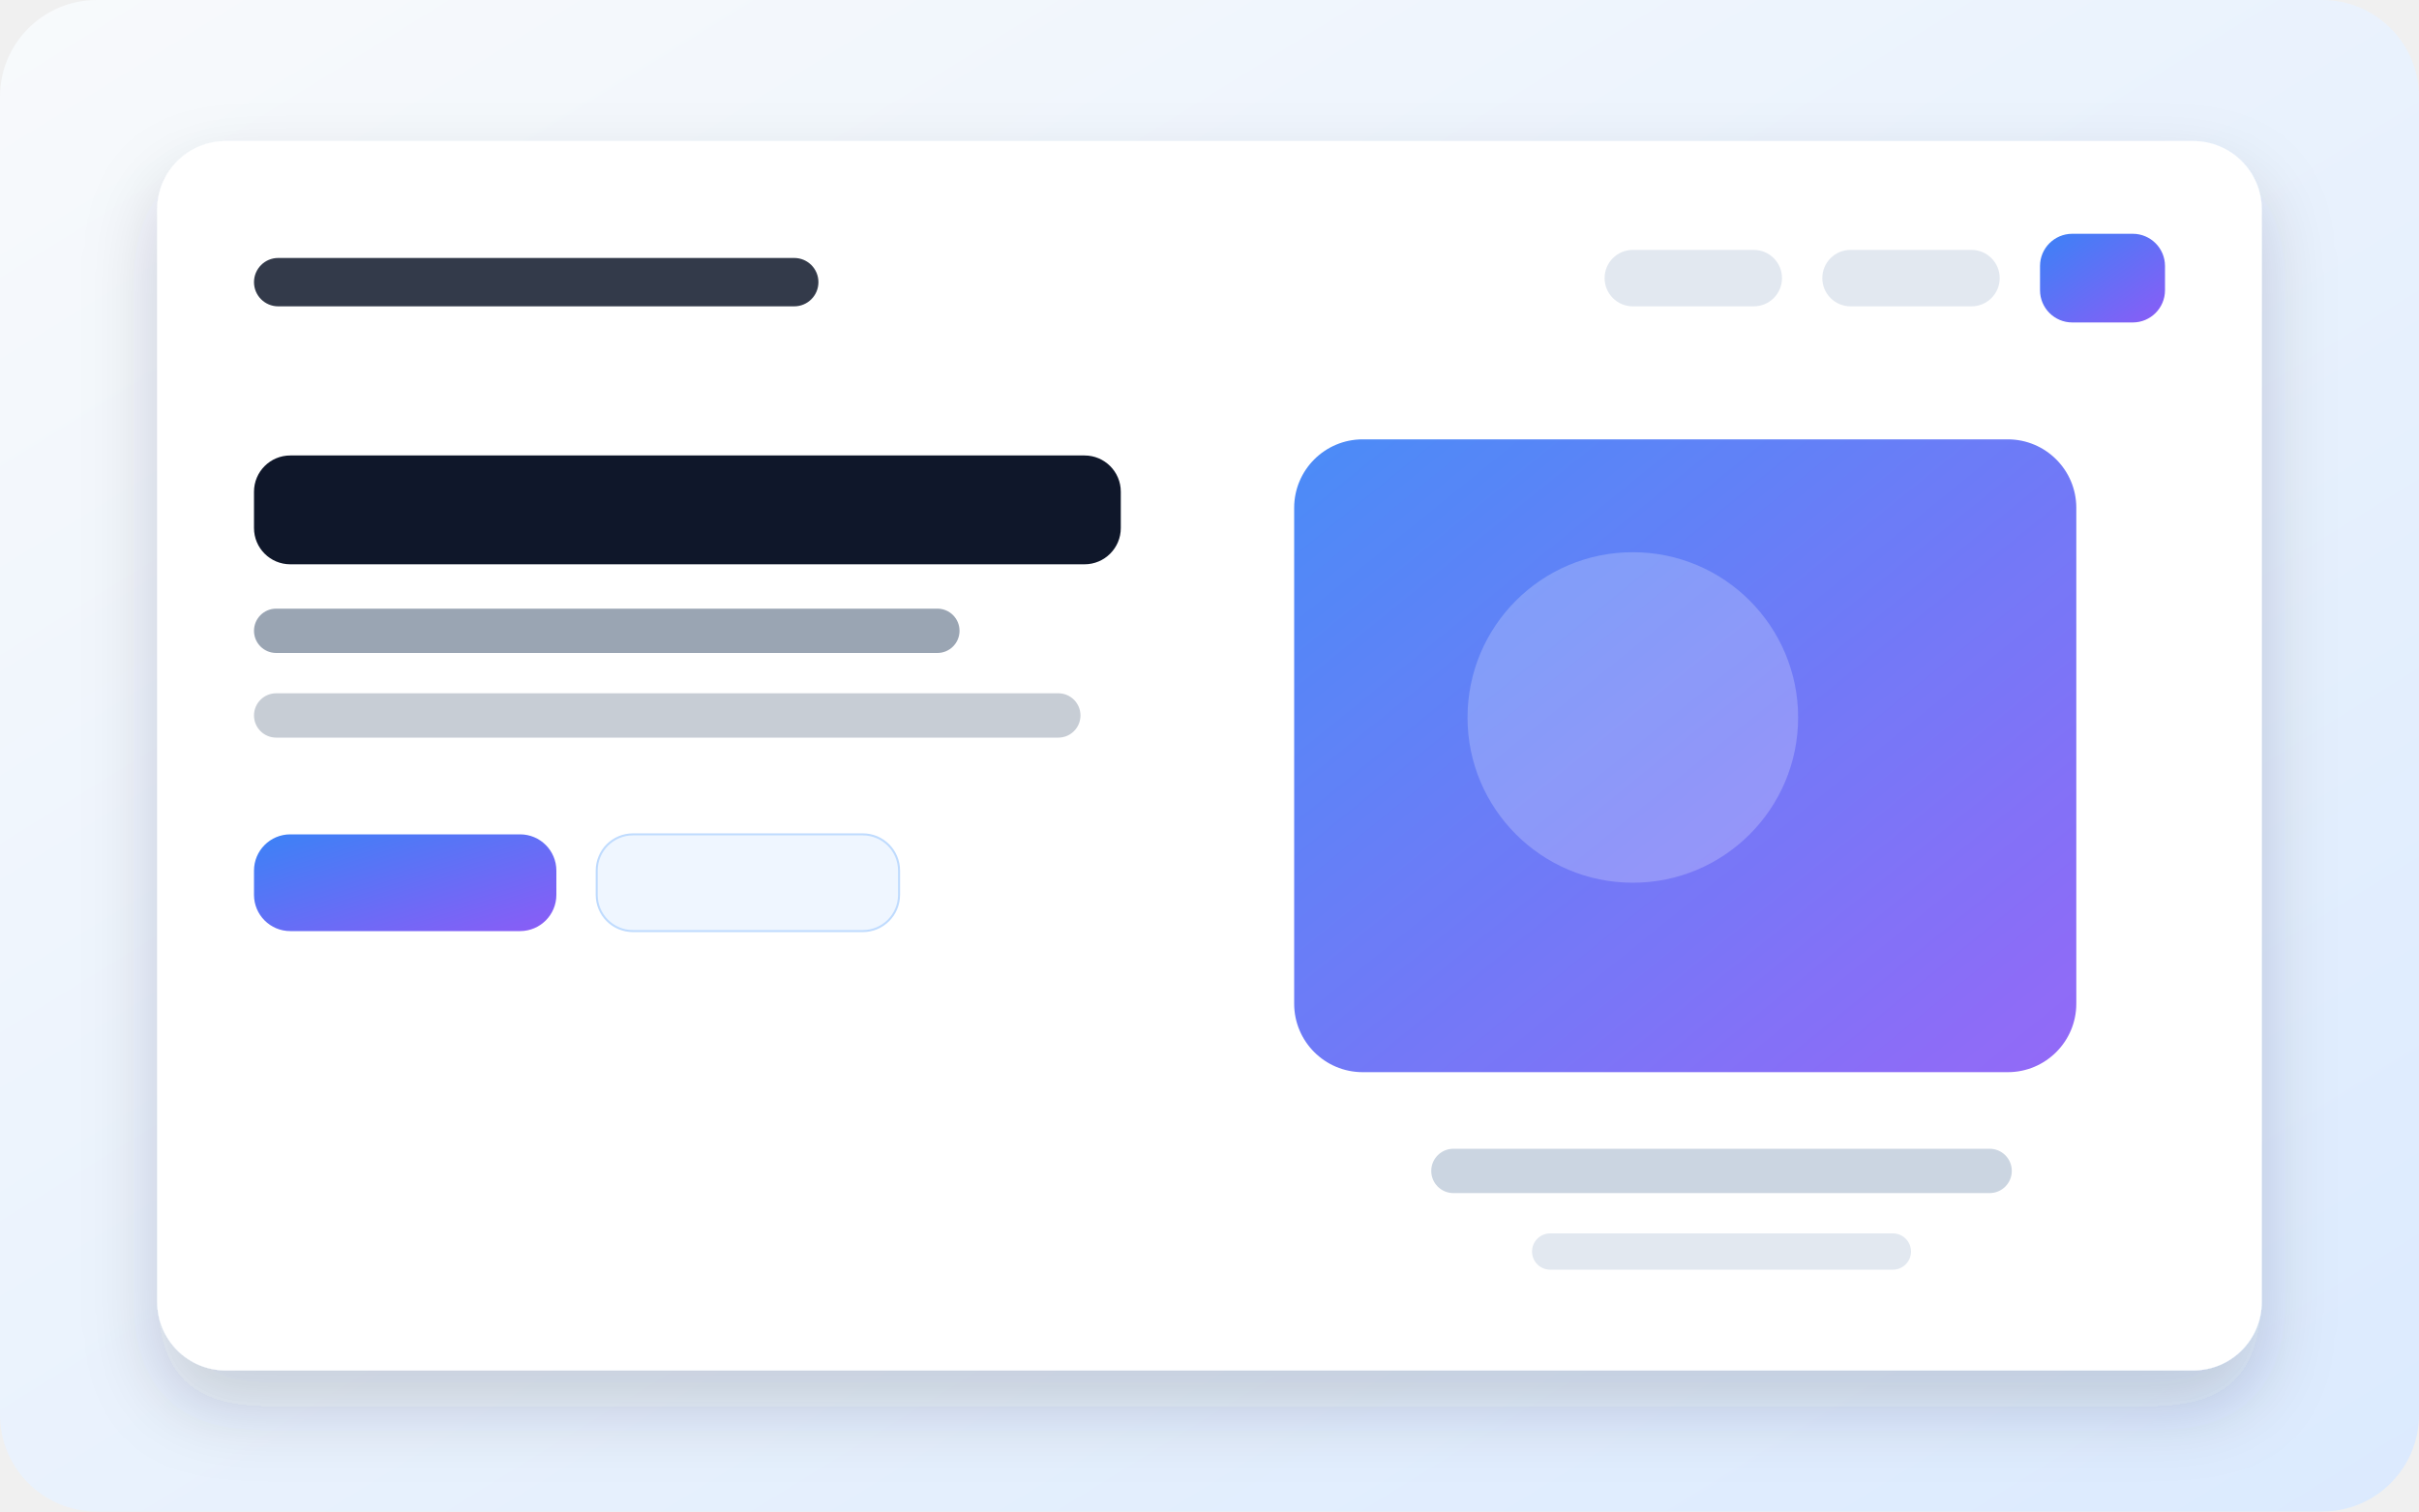
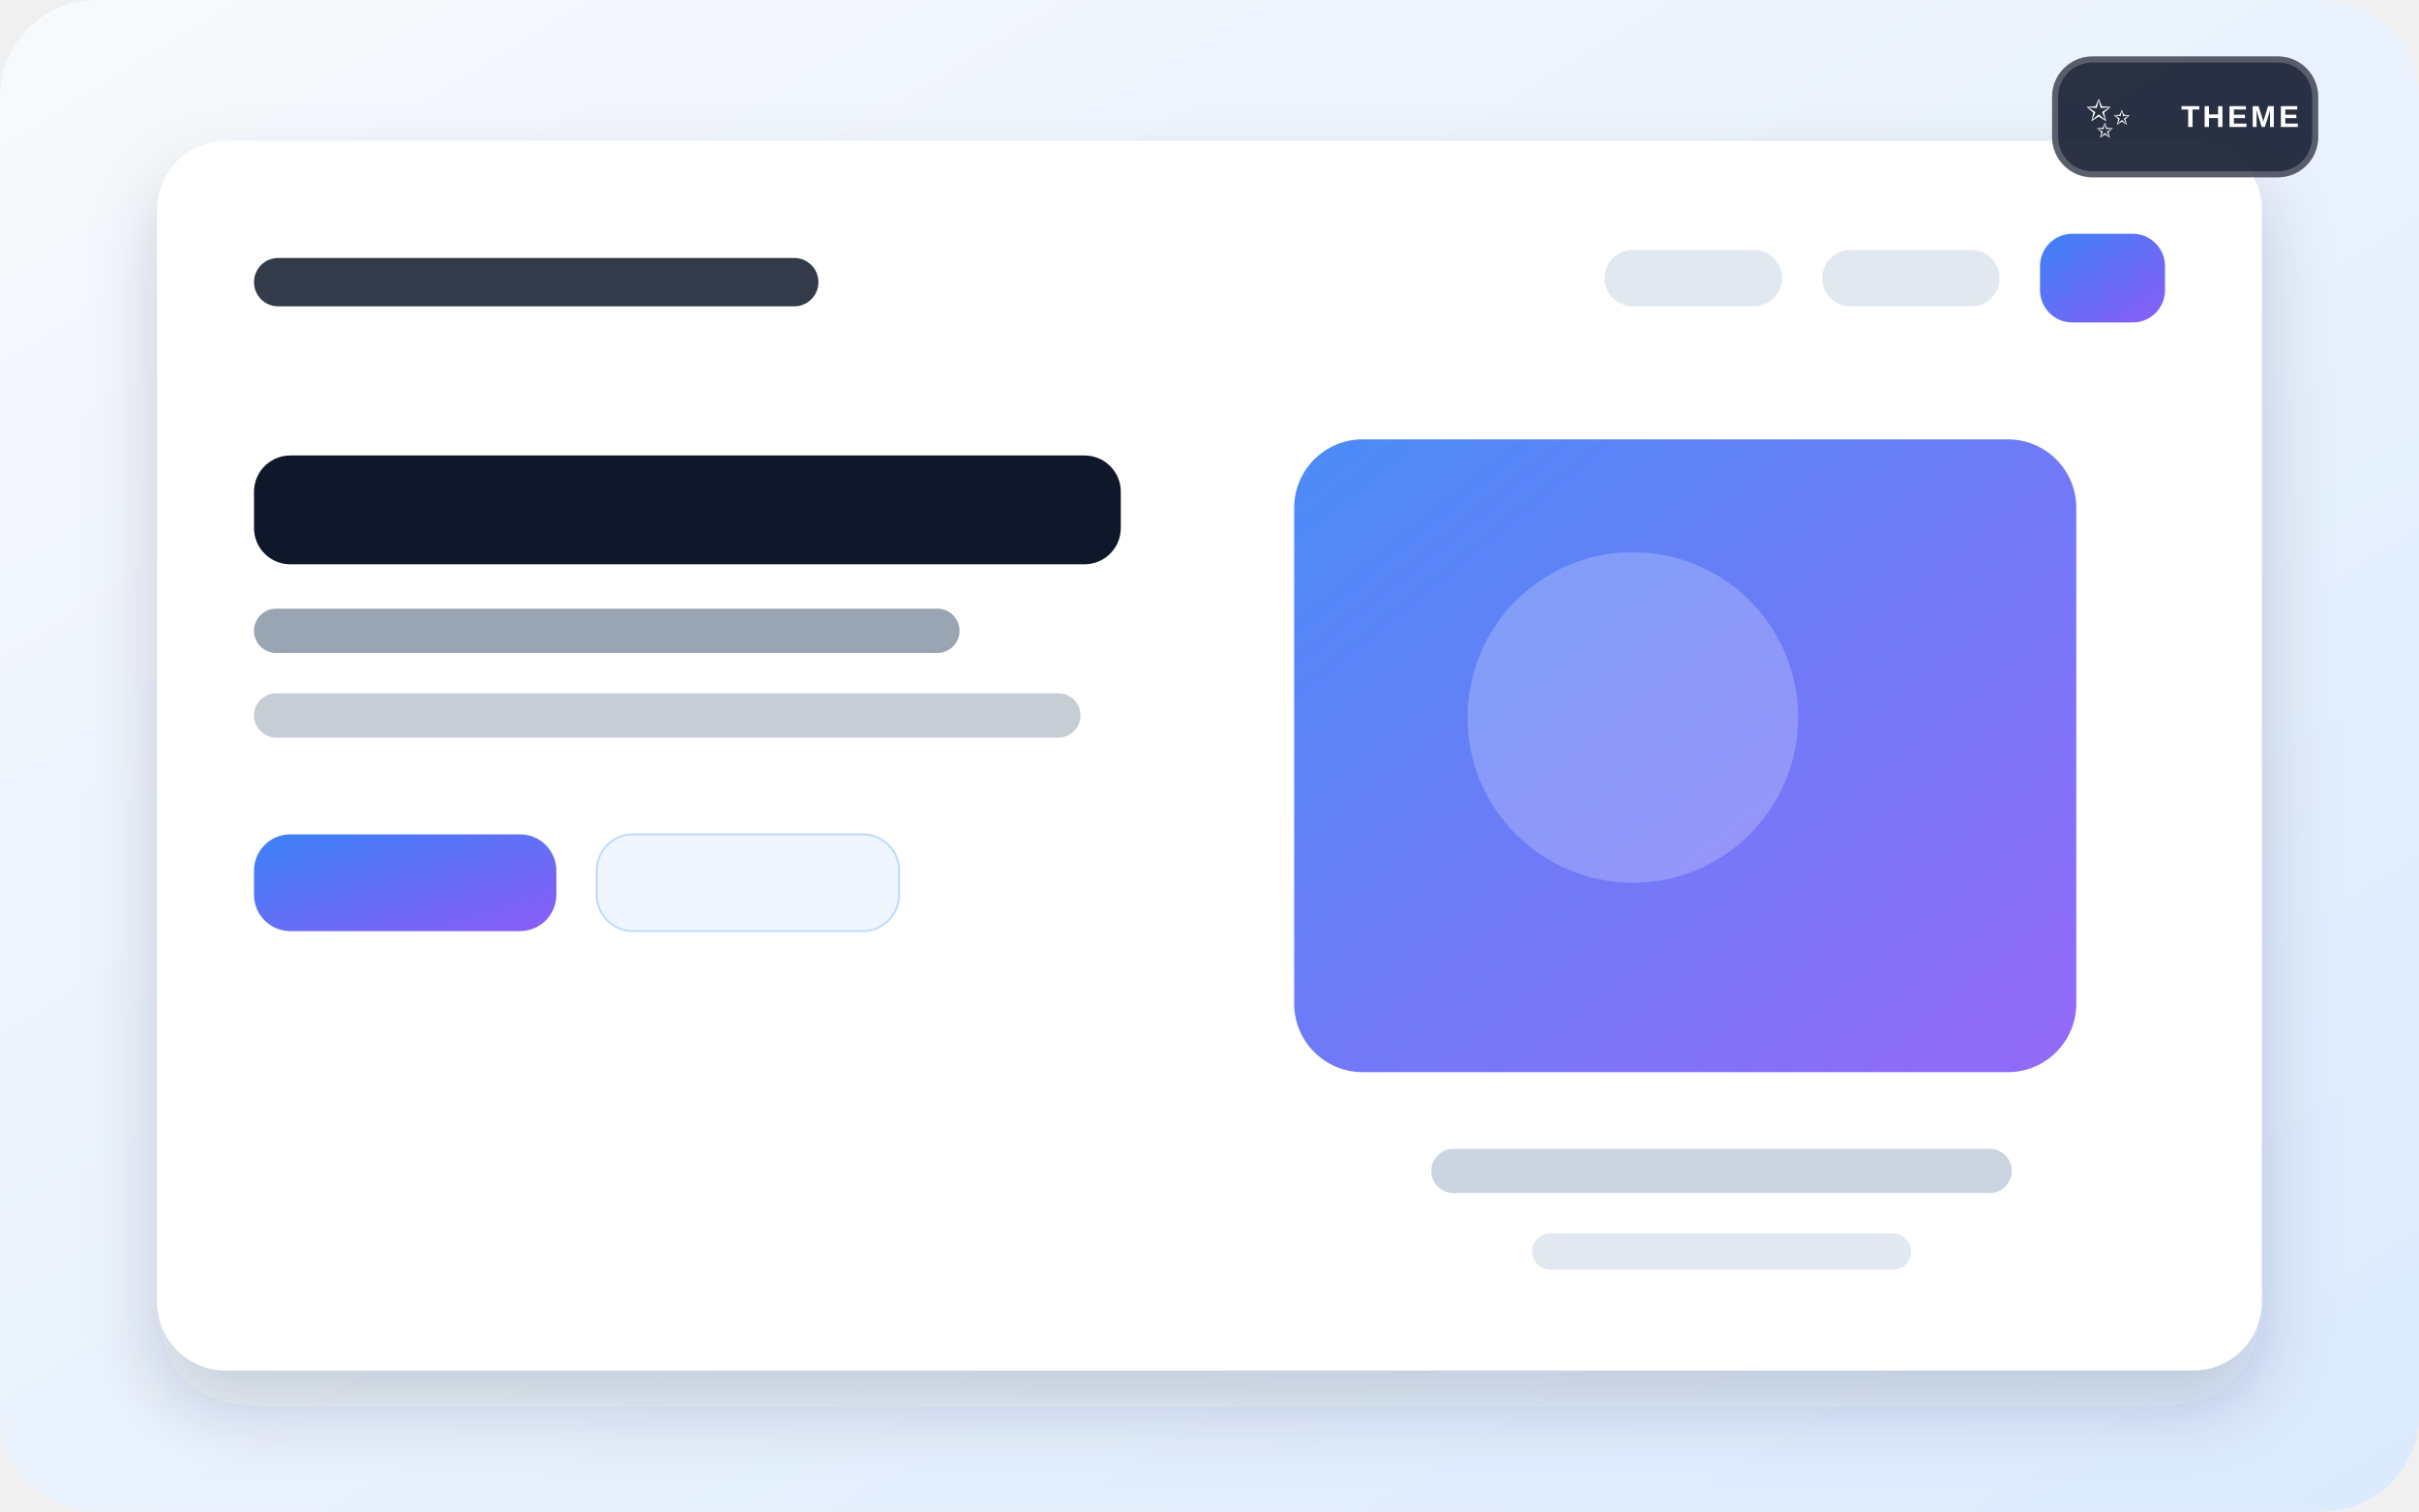
<svg xmlns="http://www.w3.org/2000/svg" width="1200" height="750" viewBox="0 0 1200 750" role="img" aria-label="Default Clean theme preview">
  <defs>
    <linearGradient id="bg" x1="0" y1="0" x2="1" y2="1">
      <stop stop-color="#f8fafc" />
      <stop offset="1" stop-color="#dbeafe" />
    </linearGradient>
    <linearGradient id="accent" x1="0" y1="0" x2="1" y2="1">
      <stop stop-color="#3b82f6" />
      <stop offset="1" stop-color="#8b5cf6" />
    </linearGradient>
    <filter id="shadow" x="-20%" y="-20%" width="140%" height="140%">
      <feDropShadow dx="0" dy="18" stdDeviation="18" flood-color="#1e293b" flood-opacity=".18" />
    </filter>
  </defs>
  <rect width="1200" height="750" rx="48" fill="url(#bg)" />
  <rect x="78" y="70" width="1044" height="610" rx="34" fill="#ffffff" filter="url(#shadow)" />
  <rect x="126" y="128" width="280" height="24" rx="12" fill="#0f172a" opacity=".85" />
  <rect x="796" y="124" width="88" height="28" rx="14" fill="#e2e8f0" />
  <rect x="904" y="124" width="88" height="28" rx="14" fill="#e2e8f0" />
  <rect x="1012" y="116" width="62" height="44" rx="16" fill="url(#accent)" />
  <rect x="126" y="226" width="430" height="54" rx="18" fill="#0f172a" />
  <rect x="126" y="302" width="350" height="22" rx="11" fill="#64748b" opacity=".65" />
  <rect x="126" y="344" width="410" height="22" rx="11" fill="#64748b" opacity=".36" />
  <rect x="126" y="414" width="150" height="48" rx="18" fill="url(#accent)" />
  <rect x="296" y="414" width="150" height="48" rx="18" fill="#eff6ff" stroke="#bfdbfe" />
  <rect x="642" y="218" width="388" height="314" rx="34" fill="url(#accent)" opacity=".92" />
  <circle cx="810" cy="356" r="82" fill="#fff" opacity=".22" />
  <rect x="710" y="570" width="288" height="22" rx="11" fill="#cbd5e1" />
  <rect x="760" y="612" width="188" height="18" rx="9" fill="#e2e8f0" />
+   <g id="theme-preview-icon-badge" transform="translate(1018 28)">
+     <rect x="0" y="0" width="132" height="60" rx="20" fill="#0f172a" opacity="0.88" />
+     <rect x="1.5" y="1.5" width="129" height="57" rx="18.5" fill="none" stroke="#ffffff" stroke-opacity="0.22" stroke-width="3" />
+     <text x="28" y="40" text-anchor="middle" font-family="Arial, sans-serif" font-size="28" fill="#ffffff">✨</text>
+     <text x="64" y="35" font-family="Arial, sans-serif" font-size="15" font-weight="700" letter-spacing="1.5" fill="#ffffff">THEME</text>
+   </g>
</svg>
